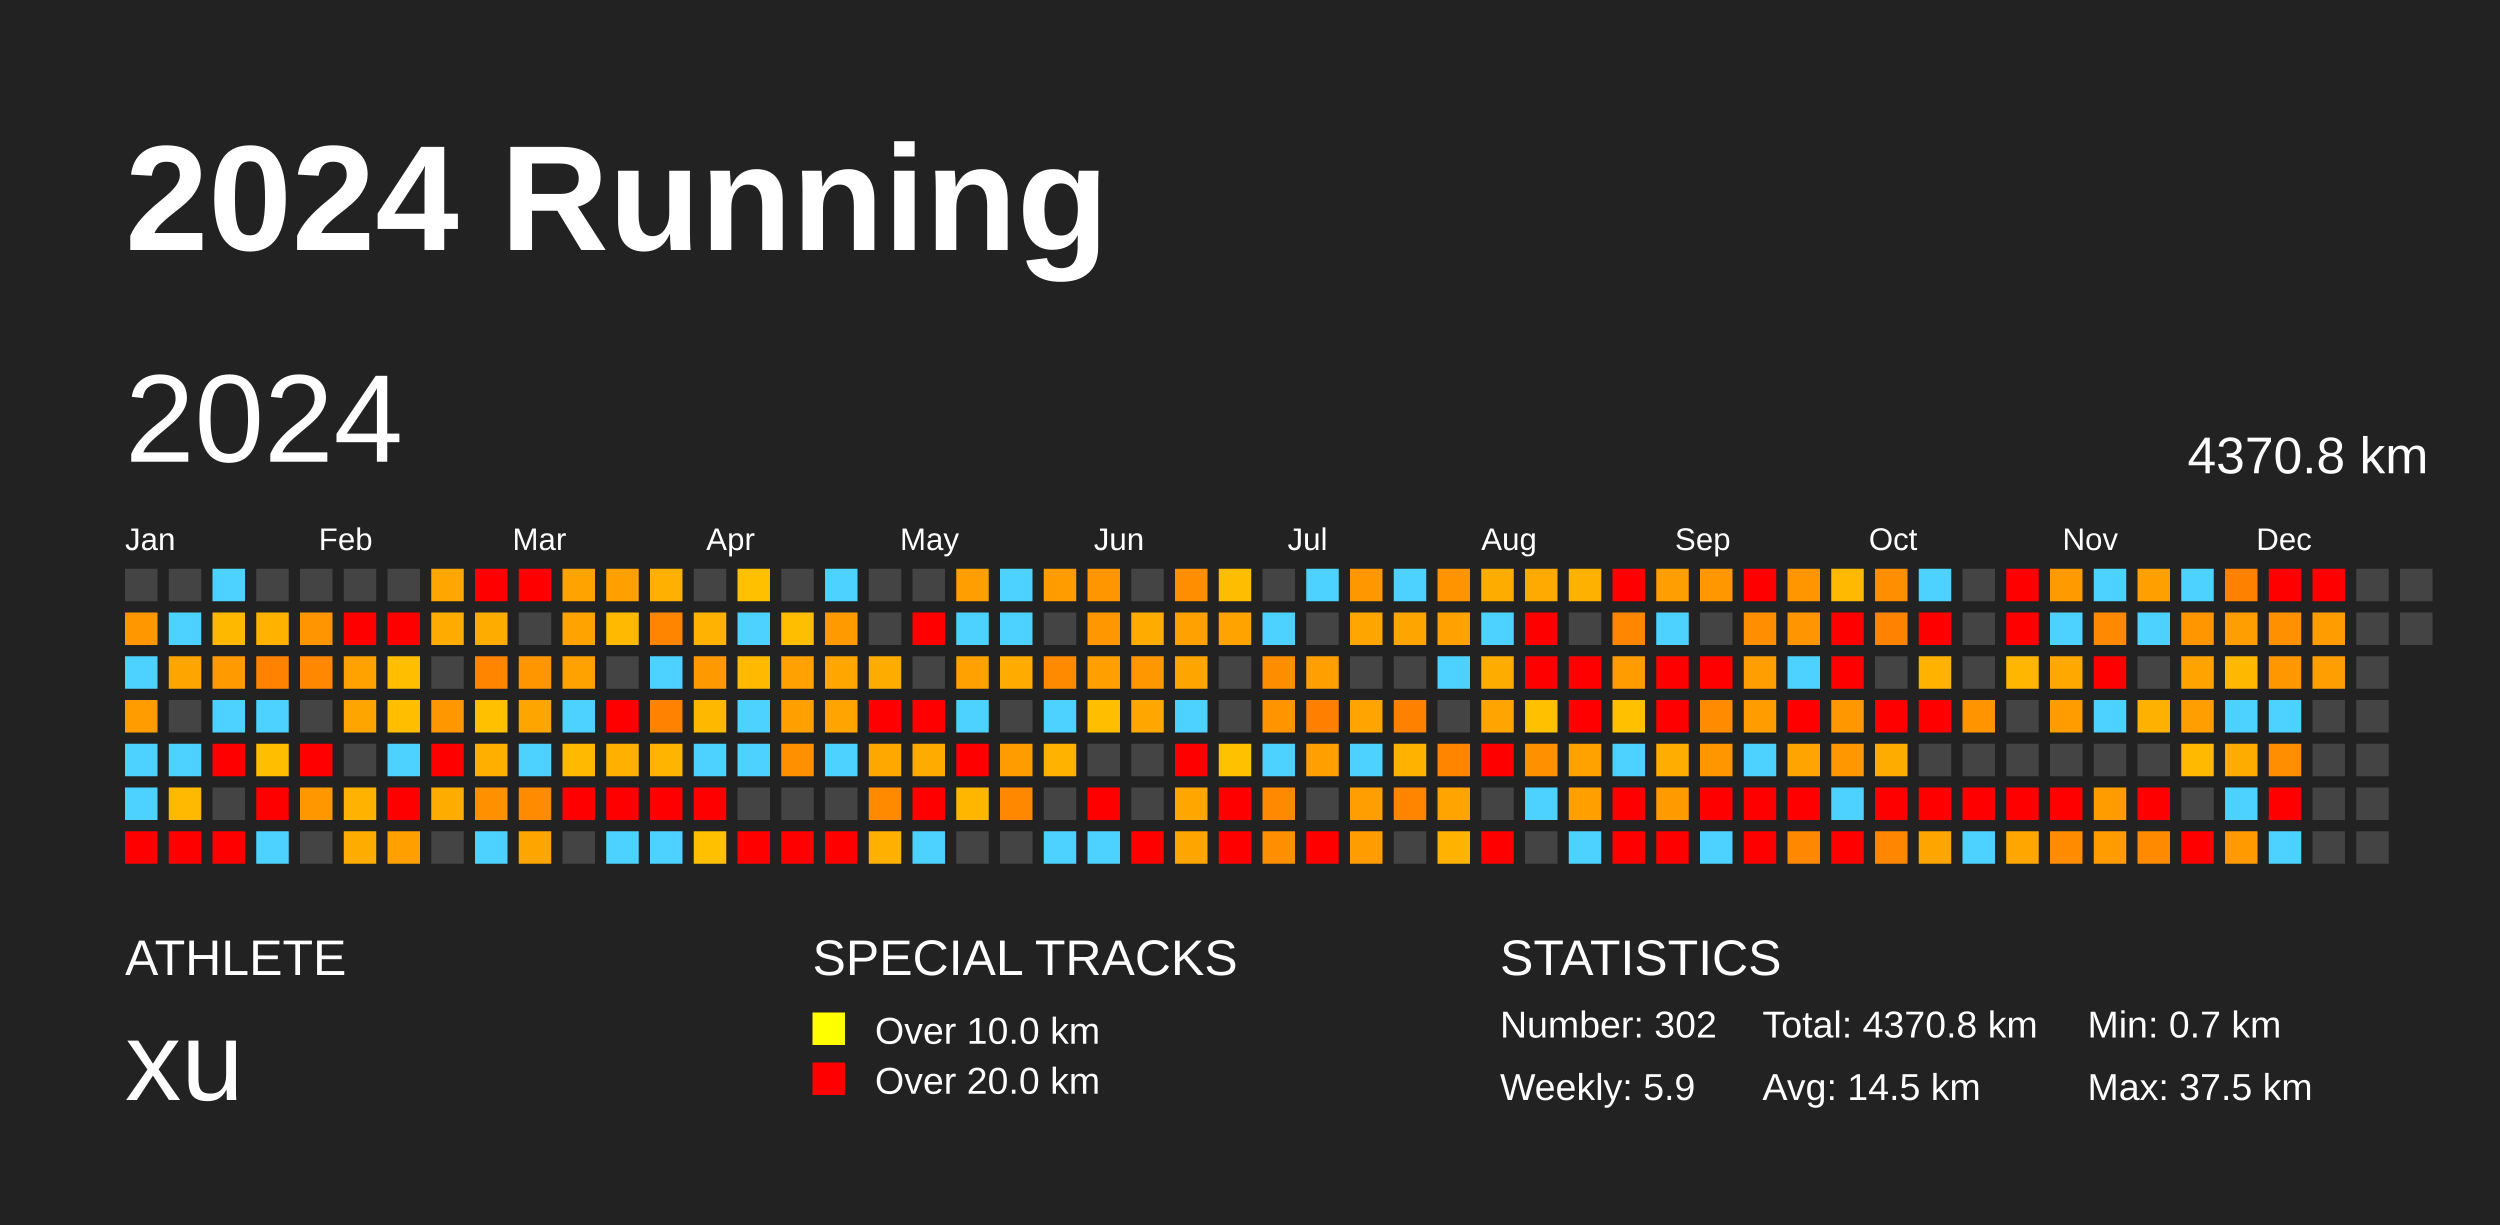
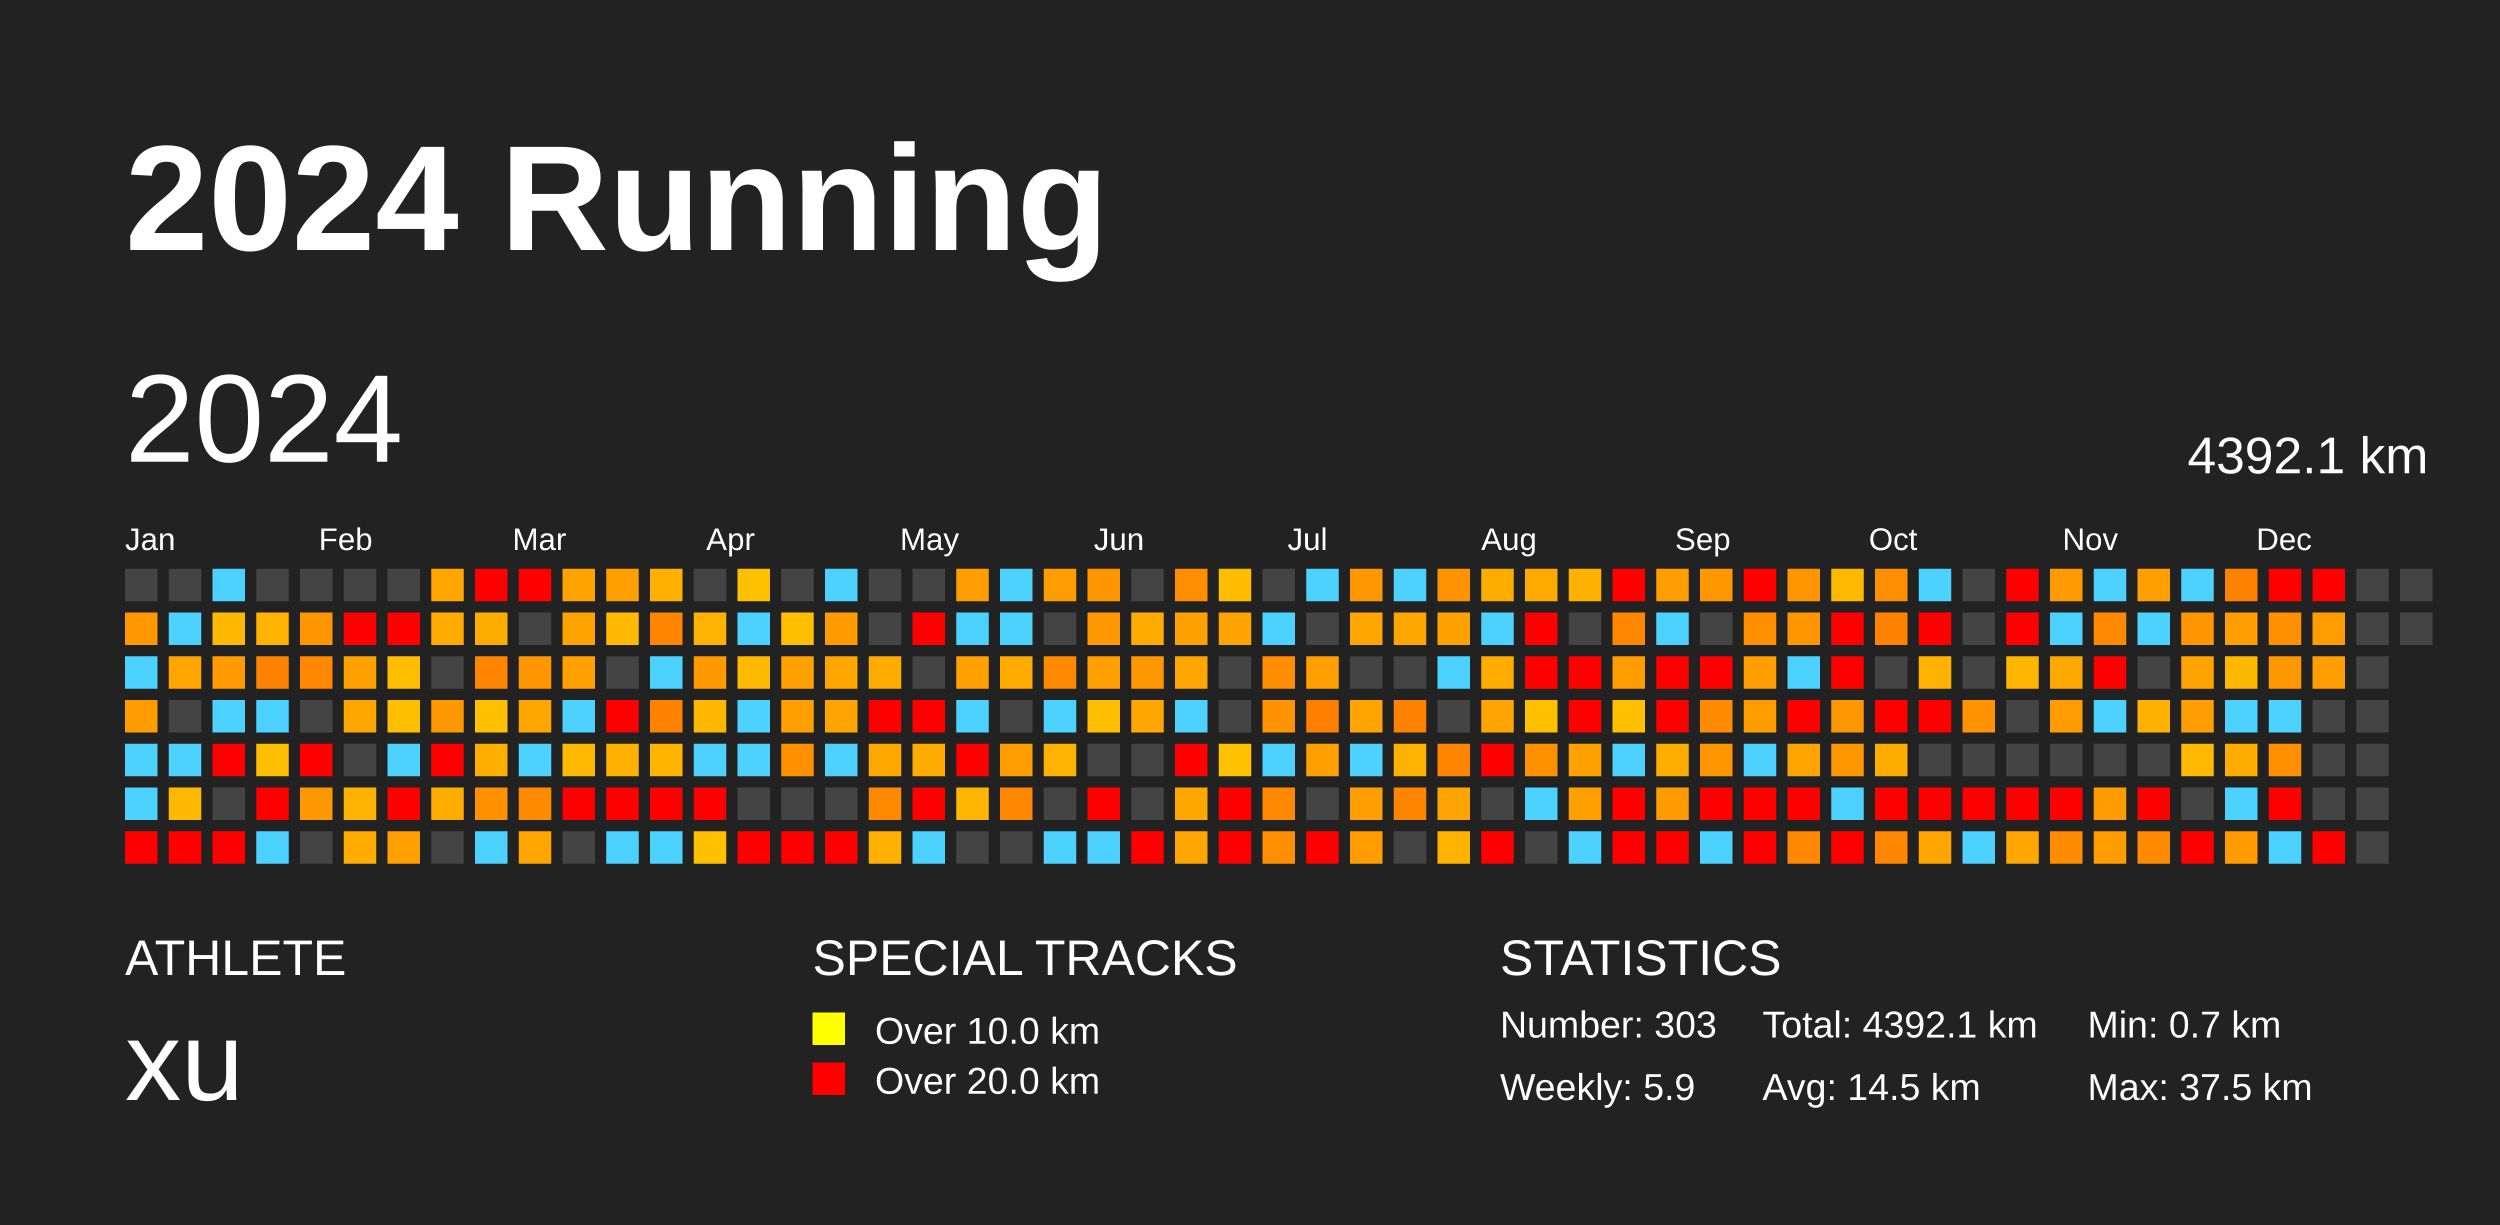
<svg xmlns="http://www.w3.org/2000/svg" baseProfile="full" height="98mm" version="1.1" viewBox="0,0,200,98" width="200mm">
  <defs />
  <rect fill="#222222" height="98" width="200" x="0" y="0" />
  <text fill="#FFFFFF" style="font-size:12px; font-family:Arial; font-weight:bold;" x="10" y="20">2024 Running</text>
  <text fill="#FFFFFF" style="font-size:4px; font-family:Arial" x="10" y="78">ATHLETE</text>
  <text fill="#FFFFFF" style="font-size:9px; font-family:Arial" x="10" y="88">xu</text>
  <text fill="#FFFFFF" style="font-size:4px; font-family:Arial" x="65" y="78">SPECIAL TRACKS</text>
  <rect fill="yellow" height="2.6" width="2.6" x="65" y="81" />
  <text fill="#FFFFFF" style="font-size:3px; font-family:Arial" x="70" y="83.5">Over 10.0 km</text>
  <rect fill="red" height="2.6" width="2.6" x="65" y="85" />
  <text fill="#FFFFFF" style="font-size:3px; font-family:Arial" x="70" y="87.5">Over 20.0 km</text>
  <text fill="#FFFFFF" style="font-size:4px; font-family:Arial" x="120" y="78">STATISTICS</text>
-   <text fill="#FFFFFF" style="font-size:3px; font-family:Arial" x="120" y="83">Number: 302</text>
+   <text fill="#FFFFFF" style="font-size:3px; font-family:Arial" x="120" y="83">Number: 303</text>
  <text fill="#FFFFFF" style="font-size:3px; font-family:Arial" x="120" y="88">Weekly: 5.9</text>
-   <text fill="#FFFFFF" style="font-size:3px; font-family:Arial" x="141" y="83">Total: 4370.8 km</text>
+   <text fill="#FFFFFF" style="font-size:3px; font-family:Arial" x="141" y="83">Total: 4392.1 km</text>
  <text fill="#FFFFFF" style="font-size:3px; font-family:Arial" x="141" y="88">Avg: 14.5 km</text>
  <text fill="#FFFFFF" style="font-size:3px; font-family:Arial" x="167" y="83">Min: 0.7 km</text>
  <text fill="#FFFFFF" style="font-size:3px; font-family:Arial" x="167" y="88">Max: 37.5 km</text>
  <text dominant-baseline="hanging" fill="#FFFFFF" style="font-size:10.0px; font-family:Arial;" x="10" y="30">2024</text>
-   <text dominant-baseline="hanging" fill="#FFFFFF" style="font-size:4.125px; font-family:Arial;" x="175" y="35">4370.8 km</text>
+   <text dominant-baseline="hanging" fill="#FFFFFF" style="font-size:4.125px; font-family:Arial;" x="175" y="35">4392.1 km</text>
  <text fill="#FFFFFF" style="font-size:2.5px; font-family:Arial" x="10.0" y="44">Jan</text>
  <text fill="#FFFFFF" style="font-size:2.5px; font-family:Arial" x="25.5" y="44">Feb</text>
  <text fill="#FFFFFF" style="font-size:2.5px; font-family:Arial" x="41.0" y="44">Mar</text>
  <text fill="#FFFFFF" style="font-size:2.5px; font-family:Arial" x="56.5" y="44">Apr</text>
  <text fill="#FFFFFF" style="font-size:2.5px; font-family:Arial" x="72.0" y="44">May</text>
  <text fill="#FFFFFF" style="font-size:2.5px; font-family:Arial" x="87.5" y="44">Jun</text>
  <text fill="#FFFFFF" style="font-size:2.5px; font-family:Arial" x="103.0" y="44">Jul</text>
  <text fill="#FFFFFF" style="font-size:2.5px; font-family:Arial" x="118.5" y="44">Aug</text>
  <text fill="#FFFFFF" style="font-size:2.5px; font-family:Arial" x="134.0" y="44">Sep</text>
  <text fill="#FFFFFF" style="font-size:2.5px; font-family:Arial" x="149.5" y="44">Oct</text>
  <text fill="#FFFFFF" style="font-size:2.5px; font-family:Arial" x="165.0" y="44">Nov</text>
  <text fill="#FFFFFF" style="font-size:2.5px; font-family:Arial" x="180.5" y="44">Dec</text>
  <rect fill="#444444" height="2.6" width="2.6" x="10.0" y="45.5" />
  <rect fill="#ff9700" height="2.6" width="2.6" x="10.0" y="49.0" />
  <rect fill="#4dd2ff" height="2.6" width="2.6" x="10.0" y="52.5" />
  <rect fill="#ff9c00" height="2.6" width="2.6" x="10.0" y="56.0" />
  <rect fill="#4dd2ff" height="2.6" width="2.6" x="10.0" y="59.5" />
  <rect fill="#4dd2ff" height="2.6" width="2.6" x="10.0" y="63.0" />
  <rect fill="red" height="2.6" width="2.6" x="10.0" y="66.5" />
  <rect fill="#444444" height="2.6" width="2.6" x="13.5" y="45.5" />
  <rect fill="#4dd2ff" height="2.6" width="2.6" x="13.5" y="49.0" />
  <rect fill="#ffa500" height="2.6" width="2.6" x="13.5" y="52.5" />
  <rect fill="#444444" height="2.6" width="2.6" x="13.5" y="56.0" />
  <rect fill="#4dd2ff" height="2.6" width="2.6" x="13.5" y="59.5" />
  <rect fill="#ffba00" height="2.6" width="2.6" x="13.5" y="63.0" />
  <rect fill="red" height="2.6" width="2.6" x="13.5" y="66.5" />
  <rect fill="#4dd2ff" height="2.6" width="2.6" x="17.0" y="45.5" />
  <rect fill="#ffb800" height="2.6" width="2.6" x="17.0" y="49.0" />
  <rect fill="#ff9b00" height="2.6" width="2.6" x="17.0" y="52.5" />
  <rect fill="#4dd2ff" height="2.6" width="2.6" x="17.0" y="56.0" />
  <rect fill="red" height="2.6" width="2.6" x="17.0" y="59.5" />
  <rect fill="#444444" height="2.6" width="2.6" x="17.0" y="63.0" />
  <rect fill="red" height="2.6" width="2.6" x="17.0" y="66.5" />
  <rect fill="#444444" height="2.6" width="2.6" x="20.5" y="45.5" />
  <rect fill="#ffb300" height="2.6" width="2.6" x="20.5" y="49.0" />
  <rect fill="#ff8300" height="2.6" width="2.6" x="20.5" y="52.5" />
  <rect fill="#4dd2ff" height="2.6" width="2.6" x="20.5" y="56.0" />
  <rect fill="#ffbf00" height="2.6" width="2.6" x="20.5" y="59.5" />
  <rect fill="red" height="2.6" width="2.6" x="20.5" y="63.0" />
  <rect fill="#4dd2ff" height="2.6" width="2.6" x="20.5" y="66.5" />
  <rect fill="#444444" height="2.6" width="2.6" x="24.0" y="45.5" />
  <rect fill="#ff9500" height="2.6" width="2.6" x="24.0" y="49.0" />
  <rect fill="#ff8800" height="2.6" width="2.6" x="24.0" y="52.5" />
  <rect fill="#444444" height="2.6" width="2.6" x="24.0" y="56.0" />
  <rect fill="red" height="2.6" width="2.6" x="24.0" y="59.5" />
  <rect fill="#ff9700" height="2.6" width="2.6" x="24.0" y="63.0" />
  <rect fill="#444444" height="2.6" width="2.6" x="24.0" y="66.5" />
  <rect fill="#444444" height="2.6" width="2.6" x="27.5" y="45.5" />
  <rect fill="red" height="2.6" width="2.6" x="27.5" y="49.0" />
  <rect fill="#ffa200" height="2.6" width="2.6" x="27.5" y="52.5" />
  <rect fill="#ffa500" height="2.6" width="2.6" x="27.5" y="56.0" />
  <rect fill="#444444" height="2.6" width="2.6" x="27.5" y="59.5" />
  <rect fill="#ffb200" height="2.6" width="2.6" x="27.5" y="63.0" />
  <rect fill="#ffac00" height="2.6" width="2.6" x="27.5" y="66.5" />
  <rect fill="#444444" height="2.6" width="2.6" x="31.0" y="45.5" />
  <rect fill="red" height="2.6" width="2.6" x="31.0" y="49.0" />
  <rect fill="#ffbf00" height="2.6" width="2.6" x="31.0" y="52.5" />
  <rect fill="#ffbe00" height="2.6" width="2.6" x="31.0" y="56.0" />
  <rect fill="#4dd2ff" height="2.6" width="2.6" x="31.0" y="59.5" />
  <rect fill="red" height="2.6" width="2.6" x="31.0" y="63.0" />
  <rect fill="#ff9f00" height="2.6" width="2.6" x="31.0" y="66.5" />
  <rect fill="#ffa600" height="2.6" width="2.6" x="34.5" y="45.5" />
  <rect fill="#ffab00" height="2.6" width="2.6" x="34.5" y="49.0" />
  <rect fill="#444444" height="2.6" width="2.6" x="34.5" y="52.5" />
  <rect fill="#ff9800" height="2.6" width="2.6" x="34.5" y="56.0" />
  <rect fill="red" height="2.6" width="2.6" x="34.5" y="59.5" />
  <rect fill="#ffac00" height="2.6" width="2.6" x="34.5" y="63.0" />
  <rect fill="#444444" height="2.6" width="2.6" x="34.5" y="66.5" />
  <rect fill="red" height="2.6" width="2.6" x="38.0" y="45.5" />
  <rect fill="#ffac00" height="2.6" width="2.6" x="38.0" y="49.0" />
  <rect fill="#ff8400" height="2.6" width="2.6" x="38.0" y="52.5" />
  <rect fill="#ffc000" height="2.6" width="2.6" x="38.0" y="56.0" />
  <rect fill="#ffaf00" height="2.6" width="2.6" x="38.0" y="59.5" />
  <rect fill="#ff9000" height="2.6" width="2.6" x="38.0" y="63.0" />
  <rect fill="#4dd2ff" height="2.6" width="2.6" x="38.0" y="66.5" />
  <rect fill="red" height="2.6" width="2.6" x="41.5" y="45.5" />
  <rect fill="#444444" height="2.6" width="2.6" x="41.5" y="49.0" />
  <rect fill="#ff9600" height="2.6" width="2.6" x="41.5" y="52.5" />
  <rect fill="#ffa500" height="2.6" width="2.6" x="41.5" y="56.0" />
  <rect fill="#4dd2ff" height="2.6" width="2.6" x="41.5" y="59.5" />
  <rect fill="#ff8b00" height="2.6" width="2.6" x="41.5" y="63.0" />
  <rect fill="#ffa500" height="2.6" width="2.6" x="41.5" y="66.5" />
  <rect fill="#ffa300" height="2.6" width="2.6" x="45.0" y="45.5" />
  <rect fill="#ffa300" height="2.6" width="2.6" x="45.0" y="49.0" />
  <rect fill="#ffa200" height="2.6" width="2.6" x="45.0" y="52.5" />
  <rect fill="#4dd2ff" height="2.6" width="2.6" x="45.0" y="56.0" />
  <rect fill="#ffb900" height="2.6" width="2.6" x="45.0" y="59.5" />
  <rect fill="red" height="2.6" width="2.6" x="45.0" y="63.0" />
  <rect fill="#444444" height="2.6" width="2.6" x="45.0" y="66.5" />
  <rect fill="#ffa000" height="2.6" width="2.6" x="48.5" y="45.5" />
  <rect fill="#ffba00" height="2.6" width="2.6" x="48.5" y="49.0" />
  <rect fill="#444444" height="2.6" width="2.6" x="48.5" y="52.5" />
  <rect fill="red" height="2.6" width="2.6" x="48.5" y="56.0" />
  <rect fill="#ffb000" height="2.6" width="2.6" x="48.5" y="59.5" />
  <rect fill="red" height="2.6" width="2.6" x="48.5" y="63.0" />
  <rect fill="#4dd2ff" height="2.6" width="2.6" x="48.5" y="66.5" />
  <rect fill="#ffb000" height="2.6" width="2.6" x="52.0" y="45.5" />
  <rect fill="#ff8400" height="2.6" width="2.6" x="52.0" y="49.0" />
  <rect fill="#4dd2ff" height="2.6" width="2.6" x="52.0" y="52.5" />
  <rect fill="#ff8200" height="2.6" width="2.6" x="52.0" y="56.0" />
  <rect fill="#ffb500" height="2.6" width="2.6" x="52.0" y="59.5" />
  <rect fill="red" height="2.6" width="2.6" x="52.0" y="63.0" />
  <rect fill="#4dd2ff" height="2.6" width="2.6" x="52.0" y="66.5" />
  <rect fill="#444444" height="2.6" width="2.6" x="55.5" y="45.5" />
  <rect fill="#ffb300" height="2.6" width="2.6" x="55.5" y="49.0" />
  <rect fill="#ff9900" height="2.6" width="2.6" x="55.5" y="52.5" />
  <rect fill="#ffb800" height="2.6" width="2.6" x="55.5" y="56.0" />
  <rect fill="#4dd2ff" height="2.6" width="2.6" x="55.5" y="59.5" />
  <rect fill="red" height="2.6" width="2.6" x="55.5" y="63.0" />
  <rect fill="#ffc000" height="2.6" width="2.6" x="55.5" y="66.5" />
  <rect fill="#ffc000" height="2.6" width="2.6" x="59.0" y="45.5" />
  <rect fill="#4dd2ff" height="2.6" width="2.6" x="59.0" y="49.0" />
  <rect fill="#ffba00" height="2.6" width="2.6" x="59.0" y="52.5" />
  <rect fill="#4dd2ff" height="2.6" width="2.6" x="59.0" y="56.0" />
  <rect fill="#4dd2ff" height="2.6" width="2.6" x="59.0" y="59.5" />
  <rect fill="#444444" height="2.6" width="2.6" x="59.0" y="63.0" />
  <rect fill="red" height="2.6" width="2.6" x="59.0" y="66.5" />
  <rect fill="#444444" height="2.6" width="2.6" x="62.5" y="45.5" />
  <rect fill="#ffbf00" height="2.6" width="2.6" x="62.5" y="49.0" />
  <rect fill="#ffa100" height="2.6" width="2.6" x="62.5" y="52.5" />
  <rect fill="#ff9f00" height="2.6" width="2.6" x="62.5" y="56.0" />
  <rect fill="#ff9100" height="2.6" width="2.6" x="62.5" y="59.5" />
  <rect fill="#444444" height="2.6" width="2.6" x="62.5" y="63.0" />
  <rect fill="red" height="2.6" width="2.6" x="62.5" y="66.5" />
  <rect fill="#4dd2ff" height="2.6" width="2.6" x="66.0" y="45.5" />
  <rect fill="#ff9b00" height="2.6" width="2.6" x="66.0" y="49.0" />
  <rect fill="#ffa600" height="2.6" width="2.6" x="66.0" y="52.5" />
  <rect fill="#ffa400" height="2.6" width="2.6" x="66.0" y="56.0" />
  <rect fill="#4dd2ff" height="2.6" width="2.6" x="66.0" y="59.5" />
  <rect fill="#444444" height="2.6" width="2.6" x="66.0" y="63.0" />
  <rect fill="red" height="2.6" width="2.6" x="66.0" y="66.5" />
  <rect fill="#444444" height="2.6" width="2.6" x="69.5" y="45.5" />
  <rect fill="#444444" height="2.6" width="2.6" x="69.5" y="49.0" />
  <rect fill="#ffac00" height="2.6" width="2.6" x="69.5" y="52.5" />
  <rect fill="red" height="2.6" width="2.6" x="69.5" y="56.0" />
  <rect fill="#ffa800" height="2.6" width="2.6" x="69.5" y="59.5" />
  <rect fill="#ff8a00" height="2.6" width="2.6" x="69.5" y="63.0" />
  <rect fill="#ffb000" height="2.6" width="2.6" x="69.5" y="66.5" />
  <rect fill="#444444" height="2.6" width="2.6" x="73.0" y="45.5" />
  <rect fill="red" height="2.6" width="2.6" x="73.0" y="49.0" />
  <rect fill="#444444" height="2.6" width="2.6" x="73.0" y="52.5" />
  <rect fill="red" height="2.6" width="2.6" x="73.0" y="56.0" />
  <rect fill="#ffab00" height="2.6" width="2.6" x="73.0" y="59.5" />
  <rect fill="red" height="2.6" width="2.6" x="73.0" y="63.0" />
  <rect fill="#4dd2ff" height="2.6" width="2.6" x="73.0" y="66.5" />
  <rect fill="#ff9e00" height="2.6" width="2.6" x="76.5" y="45.5" />
  <rect fill="#4dd2ff" height="2.6" width="2.6" x="76.5" y="49.0" />
  <rect fill="#ffa100" height="2.6" width="2.6" x="76.5" y="52.5" />
  <rect fill="#4dd2ff" height="2.6" width="2.6" x="76.5" y="56.0" />
  <rect fill="red" height="2.6" width="2.6" x="76.5" y="59.5" />
  <rect fill="#ffb600" height="2.6" width="2.6" x="76.5" y="63.0" />
  <rect fill="#444444" height="2.6" width="2.6" x="76.5" y="66.5" />
  <rect fill="#4dd2ff" height="2.6" width="2.6" x="80.0" y="45.5" />
  <rect fill="#4dd2ff" height="2.6" width="2.6" x="80.0" y="49.0" />
  <rect fill="#ffab00" height="2.6" width="2.6" x="80.0" y="52.5" />
  <rect fill="#444444" height="2.6" width="2.6" x="80.0" y="56.0" />
  <rect fill="#ff9d00" height="2.6" width="2.6" x="80.0" y="59.5" />
  <rect fill="#ff8800" height="2.6" width="2.6" x="80.0" y="63.0" />
  <rect fill="#444444" height="2.6" width="2.6" x="80.0" y="66.5" />
  <rect fill="#ff9d00" height="2.6" width="2.6" x="83.5" y="45.5" />
  <rect fill="#444444" height="2.6" width="2.6" x="83.5" y="49.0" />
  <rect fill="#ff8a00" height="2.6" width="2.6" x="83.5" y="52.5" />
  <rect fill="#4dd2ff" height="2.6" width="2.6" x="83.5" y="56.0" />
  <rect fill="#ffb200" height="2.6" width="2.6" x="83.5" y="59.5" />
  <rect fill="#444444" height="2.6" width="2.6" x="83.5" y="63.0" />
  <rect fill="#4dd2ff" height="2.6" width="2.6" x="83.5" y="66.5" />
  <rect fill="#ff9600" height="2.6" width="2.6" x="87.0" y="45.5" />
  <rect fill="#ff9800" height="2.6" width="2.6" x="87.0" y="49.0" />
  <rect fill="#ff9f00" height="2.6" width="2.6" x="87.0" y="52.5" />
  <rect fill="#ffbe00" height="2.6" width="2.6" x="87.0" y="56.0" />
  <rect fill="#444444" height="2.6" width="2.6" x="87.0" y="59.5" />
  <rect fill="red" height="2.6" width="2.6" x="87.0" y="63.0" />
  <rect fill="#4dd2ff" height="2.6" width="2.6" x="87.0" y="66.5" />
  <rect fill="#444444" height="2.6" width="2.6" x="90.5" y="45.5" />
  <rect fill="#ffab00" height="2.6" width="2.6" x="90.5" y="49.0" />
  <rect fill="#ff9800" height="2.6" width="2.6" x="90.5" y="52.5" />
  <rect fill="#ffa600" height="2.6" width="2.6" x="90.5" y="56.0" />
  <rect fill="#444444" height="2.6" width="2.6" x="90.5" y="59.5" />
  <rect fill="#444444" height="2.6" width="2.6" x="90.5" y="63.0" />
  <rect fill="red" height="2.6" width="2.6" x="90.5" y="66.5" />
  <rect fill="#ff8e00" height="2.6" width="2.6" x="94.0" y="45.5" />
  <rect fill="#ffa100" height="2.6" width="2.6" x="94.0" y="49.0" />
  <rect fill="#ffa500" height="2.6" width="2.6" x="94.0" y="52.5" />
  <rect fill="#4dd2ff" height="2.6" width="2.6" x="94.0" y="56.0" />
  <rect fill="red" height="2.6" width="2.6" x="94.0" y="59.5" />
  <rect fill="#ffa600" height="2.6" width="2.6" x="94.0" y="63.0" />
  <rect fill="#ffa500" height="2.6" width="2.6" x="94.0" y="66.5" />
  <rect fill="#ffbd00" height="2.6" width="2.6" x="97.5" y="45.5" />
  <rect fill="#ffa300" height="2.6" width="2.6" x="97.5" y="49.0" />
  <rect fill="#444444" height="2.6" width="2.6" x="97.5" y="52.5" />
  <rect fill="#444444" height="2.6" width="2.6" x="97.5" y="56.0" />
  <rect fill="#ffc100" height="2.6" width="2.6" x="97.5" y="59.5" />
  <rect fill="red" height="2.6" width="2.6" x="97.5" y="63.0" />
  <rect fill="red" height="2.6" width="2.6" x="97.5" y="66.5" />
  <rect fill="#444444" height="2.6" width="2.6" x="101.0" y="45.5" />
  <rect fill="#4dd2ff" height="2.6" width="2.6" x="101.0" y="49.0" />
  <rect fill="#ff8d00" height="2.6" width="2.6" x="101.0" y="52.5" />
  <rect fill="#ff9400" height="2.6" width="2.6" x="101.0" y="56.0" />
  <rect fill="#4dd2ff" height="2.6" width="2.6" x="101.0" y="59.5" />
  <rect fill="#ff8900" height="2.6" width="2.6" x="101.0" y="63.0" />
  <rect fill="#ff8f00" height="2.6" width="2.6" x="101.0" y="66.5" />
  <rect fill="#4dd2ff" height="2.6" width="2.6" x="104.5" y="45.5" />
  <rect fill="#444444" height="2.6" width="2.6" x="104.5" y="49.0" />
  <rect fill="#ff9f00" height="2.6" width="2.6" x="104.5" y="52.5" />
  <rect fill="#ff8000" height="2.6" width="2.6" x="104.5" y="56.0" />
  <rect fill="#ff9f00" height="2.6" width="2.6" x="104.5" y="59.5" />
  <rect fill="#444444" height="2.6" width="2.6" x="104.5" y="63.0" />
  <rect fill="red" height="2.6" width="2.6" x="104.5" y="66.5" />
  <rect fill="#ff9800" height="2.6" width="2.6" x="108.0" y="45.5" />
  <rect fill="#ffa500" height="2.6" width="2.6" x="108.0" y="49.0" />
  <rect fill="#444444" height="2.6" width="2.6" x="108.0" y="52.5" />
  <rect fill="#ffa400" height="2.6" width="2.6" x="108.0" y="56.0" />
  <rect fill="#4dd2ff" height="2.6" width="2.6" x="108.0" y="59.5" />
  <rect fill="#ff9e00" height="2.6" width="2.6" x="108.0" y="63.0" />
  <rect fill="#ff9d00" height="2.6" width="2.6" x="108.0" y="66.5" />
  <rect fill="#4dd2ff" height="2.6" width="2.6" x="111.5" y="45.5" />
  <rect fill="#ffa500" height="2.6" width="2.6" x="111.5" y="49.0" />
  <rect fill="#444444" height="2.6" width="2.6" x="111.5" y="52.5" />
  <rect fill="#ff8100" height="2.6" width="2.6" x="111.5" y="56.0" />
  <rect fill="#ffb300" height="2.6" width="2.6" x="111.5" y="59.5" />
  <rect fill="#ff8400" height="2.6" width="2.6" x="111.5" y="63.0" />
  <rect fill="#444444" height="2.6" width="2.6" x="111.5" y="66.5" />
  <rect fill="#ff9400" height="2.6" width="2.6" x="115.0" y="45.5" />
  <rect fill="#ffa100" height="2.6" width="2.6" x="115.0" y="49.0" />
  <rect fill="#4dd2ff" height="2.6" width="2.6" x="115.0" y="52.5" />
  <rect fill="#444444" height="2.6" width="2.6" x="115.0" y="56.0" />
  <rect fill="#ff8400" height="2.6" width="2.6" x="115.0" y="59.5" />
  <rect fill="#ffa400" height="2.6" width="2.6" x="115.0" y="63.0" />
  <rect fill="#ffb300" height="2.6" width="2.6" x="115.0" y="66.5" />
  <rect fill="#ffac00" height="2.6" width="2.6" x="118.5" y="45.5" />
  <rect fill="#4dd2ff" height="2.6" width="2.6" x="118.5" y="49.0" />
  <rect fill="#ffac00" height="2.6" width="2.6" x="118.5" y="52.5" />
  <rect fill="#ffa400" height="2.6" width="2.6" x="118.5" y="56.0" />
  <rect fill="red" height="2.6" width="2.6" x="118.5" y="59.5" />
  <rect fill="#444444" height="2.6" width="2.6" x="118.5" y="63.0" />
  <rect fill="red" height="2.6" width="2.6" x="118.5" y="66.5" />
  <rect fill="#ffaa00" height="2.6" width="2.6" x="122.0" y="45.5" />
  <rect fill="red" height="2.6" width="2.6" x="122.0" y="49.0" />
  <rect fill="red" height="2.6" width="2.6" x="122.0" y="52.5" />
  <rect fill="#ffc000" height="2.6" width="2.6" x="122.0" y="56.0" />
  <rect fill="#ff9000" height="2.6" width="2.6" x="122.0" y="59.5" />
  <rect fill="#4dd2ff" height="2.6" width="2.6" x="122.0" y="63.0" />
  <rect fill="#444444" height="2.6" width="2.6" x="122.0" y="66.5" />
  <rect fill="#ffb100" height="2.6" width="2.6" x="125.5" y="45.5" />
  <rect fill="#444444" height="2.6" width="2.6" x="125.5" y="49.0" />
  <rect fill="red" height="2.6" width="2.6" x="125.5" y="52.5" />
  <rect fill="red" height="2.6" width="2.6" x="125.5" y="56.0" />
  <rect fill="#ffa200" height="2.6" width="2.6" x="125.5" y="59.5" />
  <rect fill="#ff9f00" height="2.6" width="2.6" x="125.5" y="63.0" />
  <rect fill="#4dd2ff" height="2.6" width="2.6" x="125.5" y="66.5" />
  <rect fill="red" height="2.6" width="2.6" x="129.0" y="45.5" />
  <rect fill="#ff8700" height="2.6" width="2.6" x="129.0" y="49.0" />
  <rect fill="#ff9c00" height="2.6" width="2.6" x="129.0" y="52.5" />
  <rect fill="#ffc000" height="2.6" width="2.6" x="129.0" y="56.0" />
  <rect fill="#4dd2ff" height="2.6" width="2.6" x="129.0" y="59.5" />
  <rect fill="red" height="2.6" width="2.6" x="129.0" y="63.0" />
  <rect fill="red" height="2.6" width="2.6" x="129.0" y="66.5" />
  <rect fill="#ff9e00" height="2.6" width="2.6" x="132.5" y="45.5" />
  <rect fill="#4dd2ff" height="2.6" width="2.6" x="132.5" y="49.0" />
  <rect fill="red" height="2.6" width="2.6" x="132.5" y="52.5" />
  <rect fill="red" height="2.6" width="2.6" x="132.5" y="56.0" />
  <rect fill="#ffae00" height="2.6" width="2.6" x="132.5" y="59.5" />
  <rect fill="#ff9b00" height="2.6" width="2.6" x="132.5" y="63.0" />
  <rect fill="red" height="2.6" width="2.6" x="132.5" y="66.5" />
  <rect fill="#ff9800" height="2.6" width="2.6" x="136.0" y="45.5" />
  <rect fill="#444444" height="2.6" width="2.6" x="136.0" y="49.0" />
  <rect fill="red" height="2.6" width="2.6" x="136.0" y="52.5" />
  <rect fill="#ff8c00" height="2.6" width="2.6" x="136.0" y="56.0" />
  <rect fill="#ff9600" height="2.6" width="2.6" x="136.0" y="59.5" />
  <rect fill="red" height="2.6" width="2.6" x="136.0" y="63.0" />
  <rect fill="#4dd2ff" height="2.6" width="2.6" x="136.0" y="66.5" />
  <rect fill="red" height="2.6" width="2.6" x="139.5" y="45.5" />
  <rect fill="#ff8f00" height="2.6" width="2.6" x="139.5" y="49.0" />
  <rect fill="#ff9e00" height="2.6" width="2.6" x="139.5" y="52.5" />
  <rect fill="#ff9d00" height="2.6" width="2.6" x="139.5" y="56.0" />
  <rect fill="#4dd2ff" height="2.6" width="2.6" x="139.5" y="59.5" />
  <rect fill="red" height="2.6" width="2.6" x="139.5" y="63.0" />
  <rect fill="red" height="2.6" width="2.6" x="139.5" y="66.5" />
  <rect fill="#ff9600" height="2.6" width="2.6" x="143.0" y="45.5" />
  <rect fill="#ff9500" height="2.6" width="2.6" x="143.0" y="49.0" />
  <rect fill="#4dd2ff" height="2.6" width="2.6" x="143.0" y="52.5" />
  <rect fill="red" height="2.6" width="2.6" x="143.0" y="56.0" />
  <rect fill="#ffa400" height="2.6" width="2.6" x="143.0" y="59.5" />
  <rect fill="red" height="2.6" width="2.6" x="143.0" y="63.0" />
  <rect fill="#ff8800" height="2.6" width="2.6" x="143.0" y="66.5" />
  <rect fill="#ffba00" height="2.6" width="2.6" x="146.5" y="45.5" />
  <rect fill="red" height="2.6" width="2.6" x="146.5" y="49.0" />
  <rect fill="red" height="2.6" width="2.6" x="146.5" y="52.5" />
  <rect fill="#ff9700" height="2.6" width="2.6" x="146.5" y="56.0" />
  <rect fill="#ff9800" height="2.6" width="2.6" x="146.5" y="59.5" />
  <rect fill="#4dd2ff" height="2.6" width="2.6" x="146.5" y="63.0" />
  <rect fill="red" height="2.6" width="2.6" x="146.5" y="66.5" />
  <rect fill="#ff8f00" height="2.6" width="2.6" x="150.0" y="45.5" />
  <rect fill="#ff8300" height="2.6" width="2.6" x="150.0" y="49.0" />
  <rect fill="#444444" height="2.6" width="2.6" x="150.0" y="52.5" />
  <rect fill="red" height="2.6" width="2.6" x="150.0" y="56.0" />
  <rect fill="#ffac00" height="2.6" width="2.6" x="150.0" y="59.5" />
  <rect fill="red" height="2.6" width="2.6" x="150.0" y="63.0" />
  <rect fill="#ff8600" height="2.6" width="2.6" x="150.0" y="66.5" />
  <rect fill="#4dd2ff" height="2.6" width="2.6" x="153.5" y="45.5" />
  <rect fill="red" height="2.6" width="2.6" x="153.5" y="49.0" />
  <rect fill="#ffb300" height="2.6" width="2.6" x="153.5" y="52.5" />
  <rect fill="red" height="2.6" width="2.6" x="153.5" y="56.0" />
  <rect fill="#444444" height="2.6" width="2.6" x="153.5" y="59.5" />
  <rect fill="red" height="2.6" width="2.6" x="153.5" y="63.0" />
  <rect fill="#ffa500" height="2.6" width="2.6" x="153.5" y="66.5" />
  <rect fill="#444444" height="2.6" width="2.6" x="157.0" y="45.5" />
  <rect fill="#444444" height="2.6" width="2.6" x="157.0" y="49.0" />
  <rect fill="#444444" height="2.6" width="2.6" x="157.0" y="52.5" />
  <rect fill="#ff9400" height="2.6" width="2.6" x="157.0" y="56.0" />
  <rect fill="#444444" height="2.6" width="2.6" x="157.0" y="59.5" />
  <rect fill="red" height="2.6" width="2.6" x="157.0" y="63.0" />
  <rect fill="#4dd2ff" height="2.6" width="2.6" x="157.0" y="66.5" />
  <rect fill="red" height="2.6" width="2.6" x="160.5" y="45.5" />
  <rect fill="red" height="2.6" width="2.6" x="160.5" y="49.0" />
  <rect fill="#ffb600" height="2.6" width="2.6" x="160.5" y="52.5" />
  <rect fill="#444444" height="2.6" width="2.6" x="160.5" y="56.0" />
  <rect fill="#444444" height="2.6" width="2.6" x="160.5" y="59.5" />
  <rect fill="red" height="2.6" width="2.6" x="160.5" y="63.0" />
  <rect fill="#ffa600" height="2.6" width="2.6" x="160.5" y="66.5" />
  <rect fill="#ff9b00" height="2.6" width="2.6" x="164.0" y="45.5" />
  <rect fill="#4dd2ff" height="2.6" width="2.6" x="164.0" y="49.0" />
  <rect fill="#ffa900" height="2.6" width="2.6" x="164.0" y="52.5" />
  <rect fill="#ff9c00" height="2.6" width="2.6" x="164.0" y="56.0" />
  <rect fill="#444444" height="2.6" width="2.6" x="164.0" y="59.5" />
  <rect fill="red" height="2.6" width="2.6" x="164.0" y="63.0" />
  <rect fill="#ff8b00" height="2.6" width="2.6" x="164.0" y="66.5" />
  <rect fill="#4dd2ff" height="2.6" width="2.6" x="167.5" y="45.5" />
  <rect fill="#ff8900" height="2.6" width="2.6" x="167.5" y="49.0" />
  <rect fill="red" height="2.6" width="2.6" x="167.5" y="52.5" />
  <rect fill="#4dd2ff" height="2.6" width="2.6" x="167.5" y="56.0" />
  <rect fill="#444444" height="2.6" width="2.6" x="167.5" y="59.5" />
  <rect fill="#ff9d00" height="2.6" width="2.6" x="167.5" y="63.0" />
  <rect fill="#ff9d00" height="2.6" width="2.6" x="167.5" y="66.5" />
  <rect fill="#ff9f00" height="2.6" width="2.6" x="171.0" y="45.5" />
  <rect fill="#4dd2ff" height="2.6" width="2.6" x="171.0" y="49.0" />
  <rect fill="#444444" height="2.6" width="2.6" x="171.0" y="52.5" />
  <rect fill="#ffb100" height="2.6" width="2.6" x="171.0" y="56.0" />
  <rect fill="#444444" height="2.6" width="2.6" x="171.0" y="59.5" />
  <rect fill="red" height="2.6" width="2.6" x="171.0" y="63.0" />
  <rect fill="#ff8a00" height="2.6" width="2.6" x="171.0" y="66.5" />
  <rect fill="#4dd2ff" height="2.6" width="2.6" x="174.5" y="45.5" />
  <rect fill="#ff9600" height="2.6" width="2.6" x="174.5" y="49.0" />
  <rect fill="#ffa300" height="2.6" width="2.6" x="174.5" y="52.5" />
  <rect fill="#ff9e00" height="2.6" width="2.6" x="174.5" y="56.0" />
  <rect fill="#ffb900" height="2.6" width="2.6" x="174.5" y="59.5" />
  <rect fill="#444444" height="2.6" width="2.6" x="174.5" y="63.0" />
  <rect fill="red" height="2.6" width="2.6" x="174.5" y="66.5" />
  <rect fill="#ff8100" height="2.6" width="2.6" x="178.0" y="45.5" />
  <rect fill="#ff9e00" height="2.6" width="2.6" x="178.0" y="49.0" />
  <rect fill="#ffb800" height="2.6" width="2.6" x="178.0" y="52.5" />
  <rect fill="#4dd2ff" height="2.6" width="2.6" x="178.0" y="56.0" />
  <rect fill="#ffac00" height="2.6" width="2.6" x="178.0" y="59.5" />
  <rect fill="#4dd2ff" height="2.6" width="2.6" x="178.0" y="63.0" />
  <rect fill="#ff9b00" height="2.6" width="2.6" x="178.0" y="66.5" />
  <rect fill="red" height="2.6" width="2.6" x="181.5" y="45.5" />
  <rect fill="#ff9000" height="2.6" width="2.6" x="181.5" y="49.0" />
  <rect fill="#ff9800" height="2.6" width="2.6" x="181.5" y="52.5" />
  <rect fill="#4dd2ff" height="2.6" width="2.6" x="181.5" y="56.0" />
  <rect fill="#ff8f00" height="2.6" width="2.6" x="181.5" y="59.5" />
  <rect fill="red" height="2.6" width="2.6" x="181.5" y="63.0" />
  <rect fill="#4dd2ff" height="2.6" width="2.6" x="181.5" y="66.5" />
  <rect fill="red" height="2.6" width="2.6" x="185.0" y="45.5" />
  <rect fill="#ff9d00" height="2.6" width="2.6" x="185.0" y="49.0" />
  <rect fill="#ff9e00" height="2.6" width="2.6" x="185.0" y="52.5" />
  <rect fill="#444444" height="2.6" width="2.6" x="185.0" y="56.0" />
  <rect fill="#444444" height="2.6" width="2.6" x="185.0" y="59.5" />
  <rect fill="#444444" height="2.6" width="2.6" x="185.0" y="63.0" />
-   <rect fill="#444444" height="2.6" width="2.6" x="185.0" y="66.5" />
+   <rect fill="red" height="2.6" width="2.6" x="185.0" y="66.5" />
  <rect fill="#444444" height="2.6" width="2.6" x="188.5" y="45.5" />
  <rect fill="#444444" height="2.6" width="2.6" x="188.5" y="49.0" />
  <rect fill="#444444" height="2.6" width="2.6" x="188.5" y="52.5" />
  <rect fill="#444444" height="2.6" width="2.6" x="188.5" y="56.0" />
  <rect fill="#444444" height="2.6" width="2.6" x="188.5" y="59.5" />
  <rect fill="#444444" height="2.6" width="2.6" x="188.5" y="63.0" />
  <rect fill="#444444" height="2.6" width="2.6" x="188.5" y="66.5" />
  <rect fill="#444444" height="2.6" width="2.6" x="192.0" y="45.5" />
  <rect fill="#444444" height="2.6" width="2.6" x="192.0" y="49.0" />
</svg>
